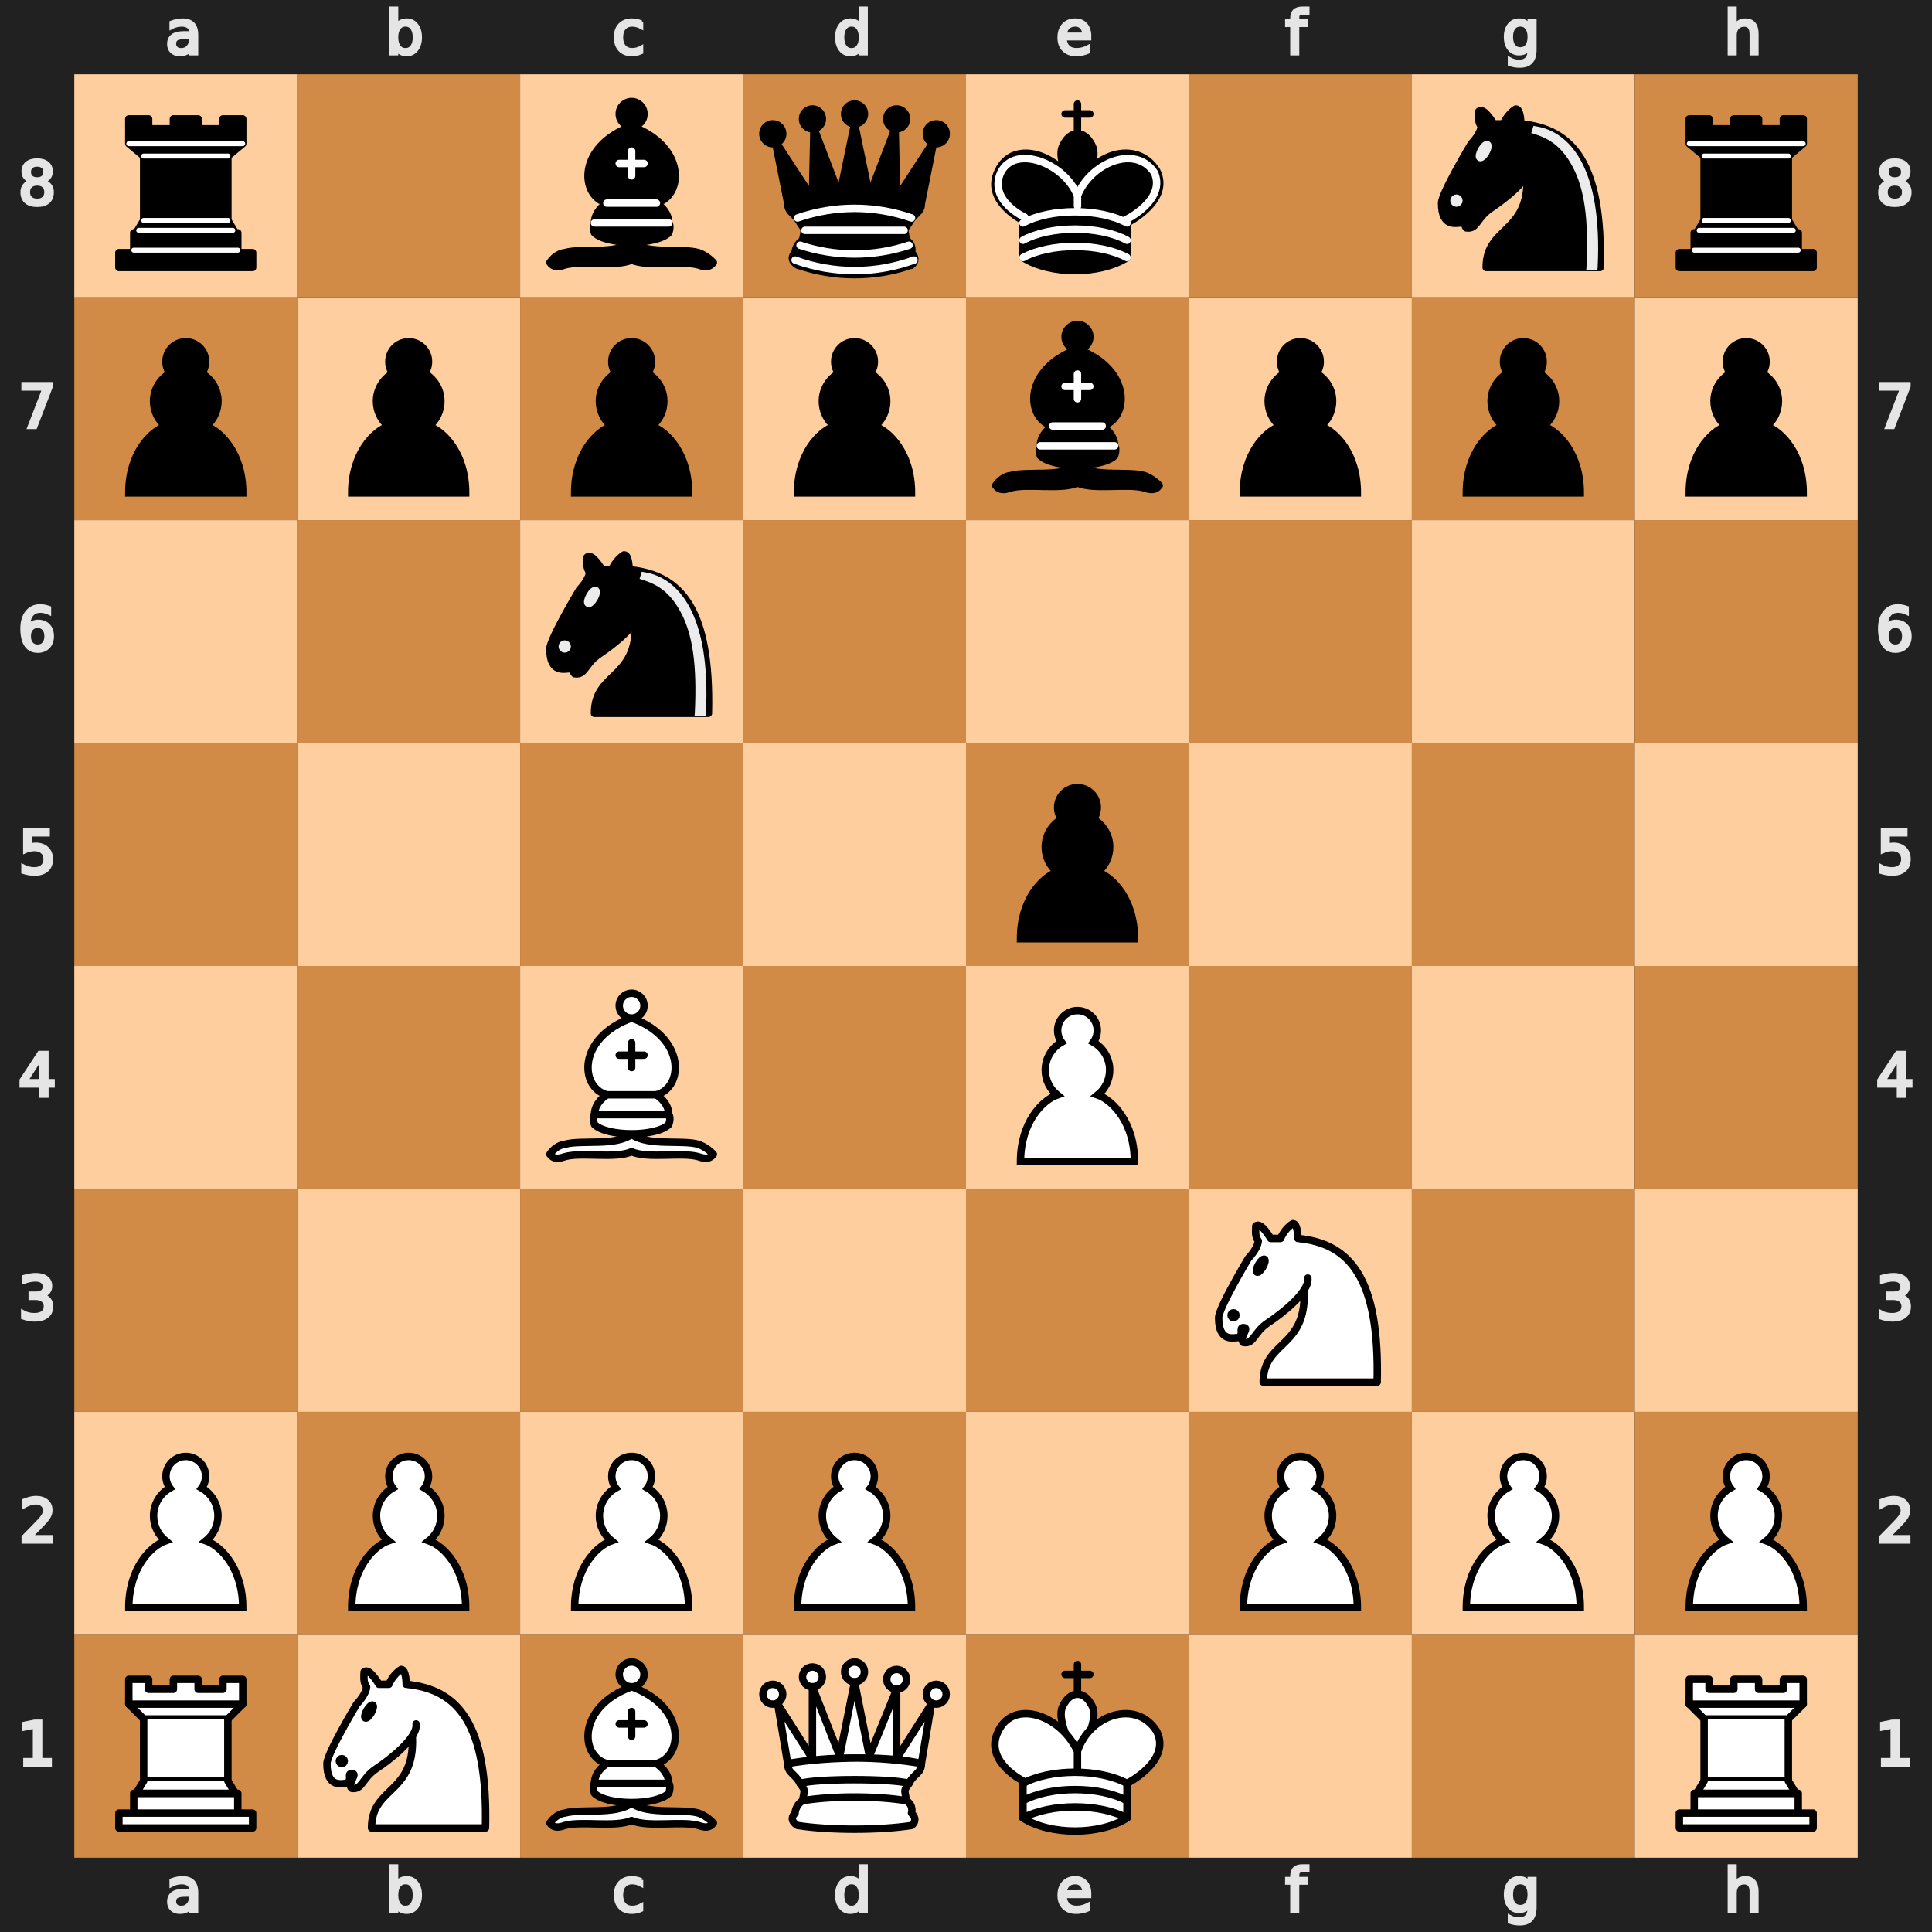
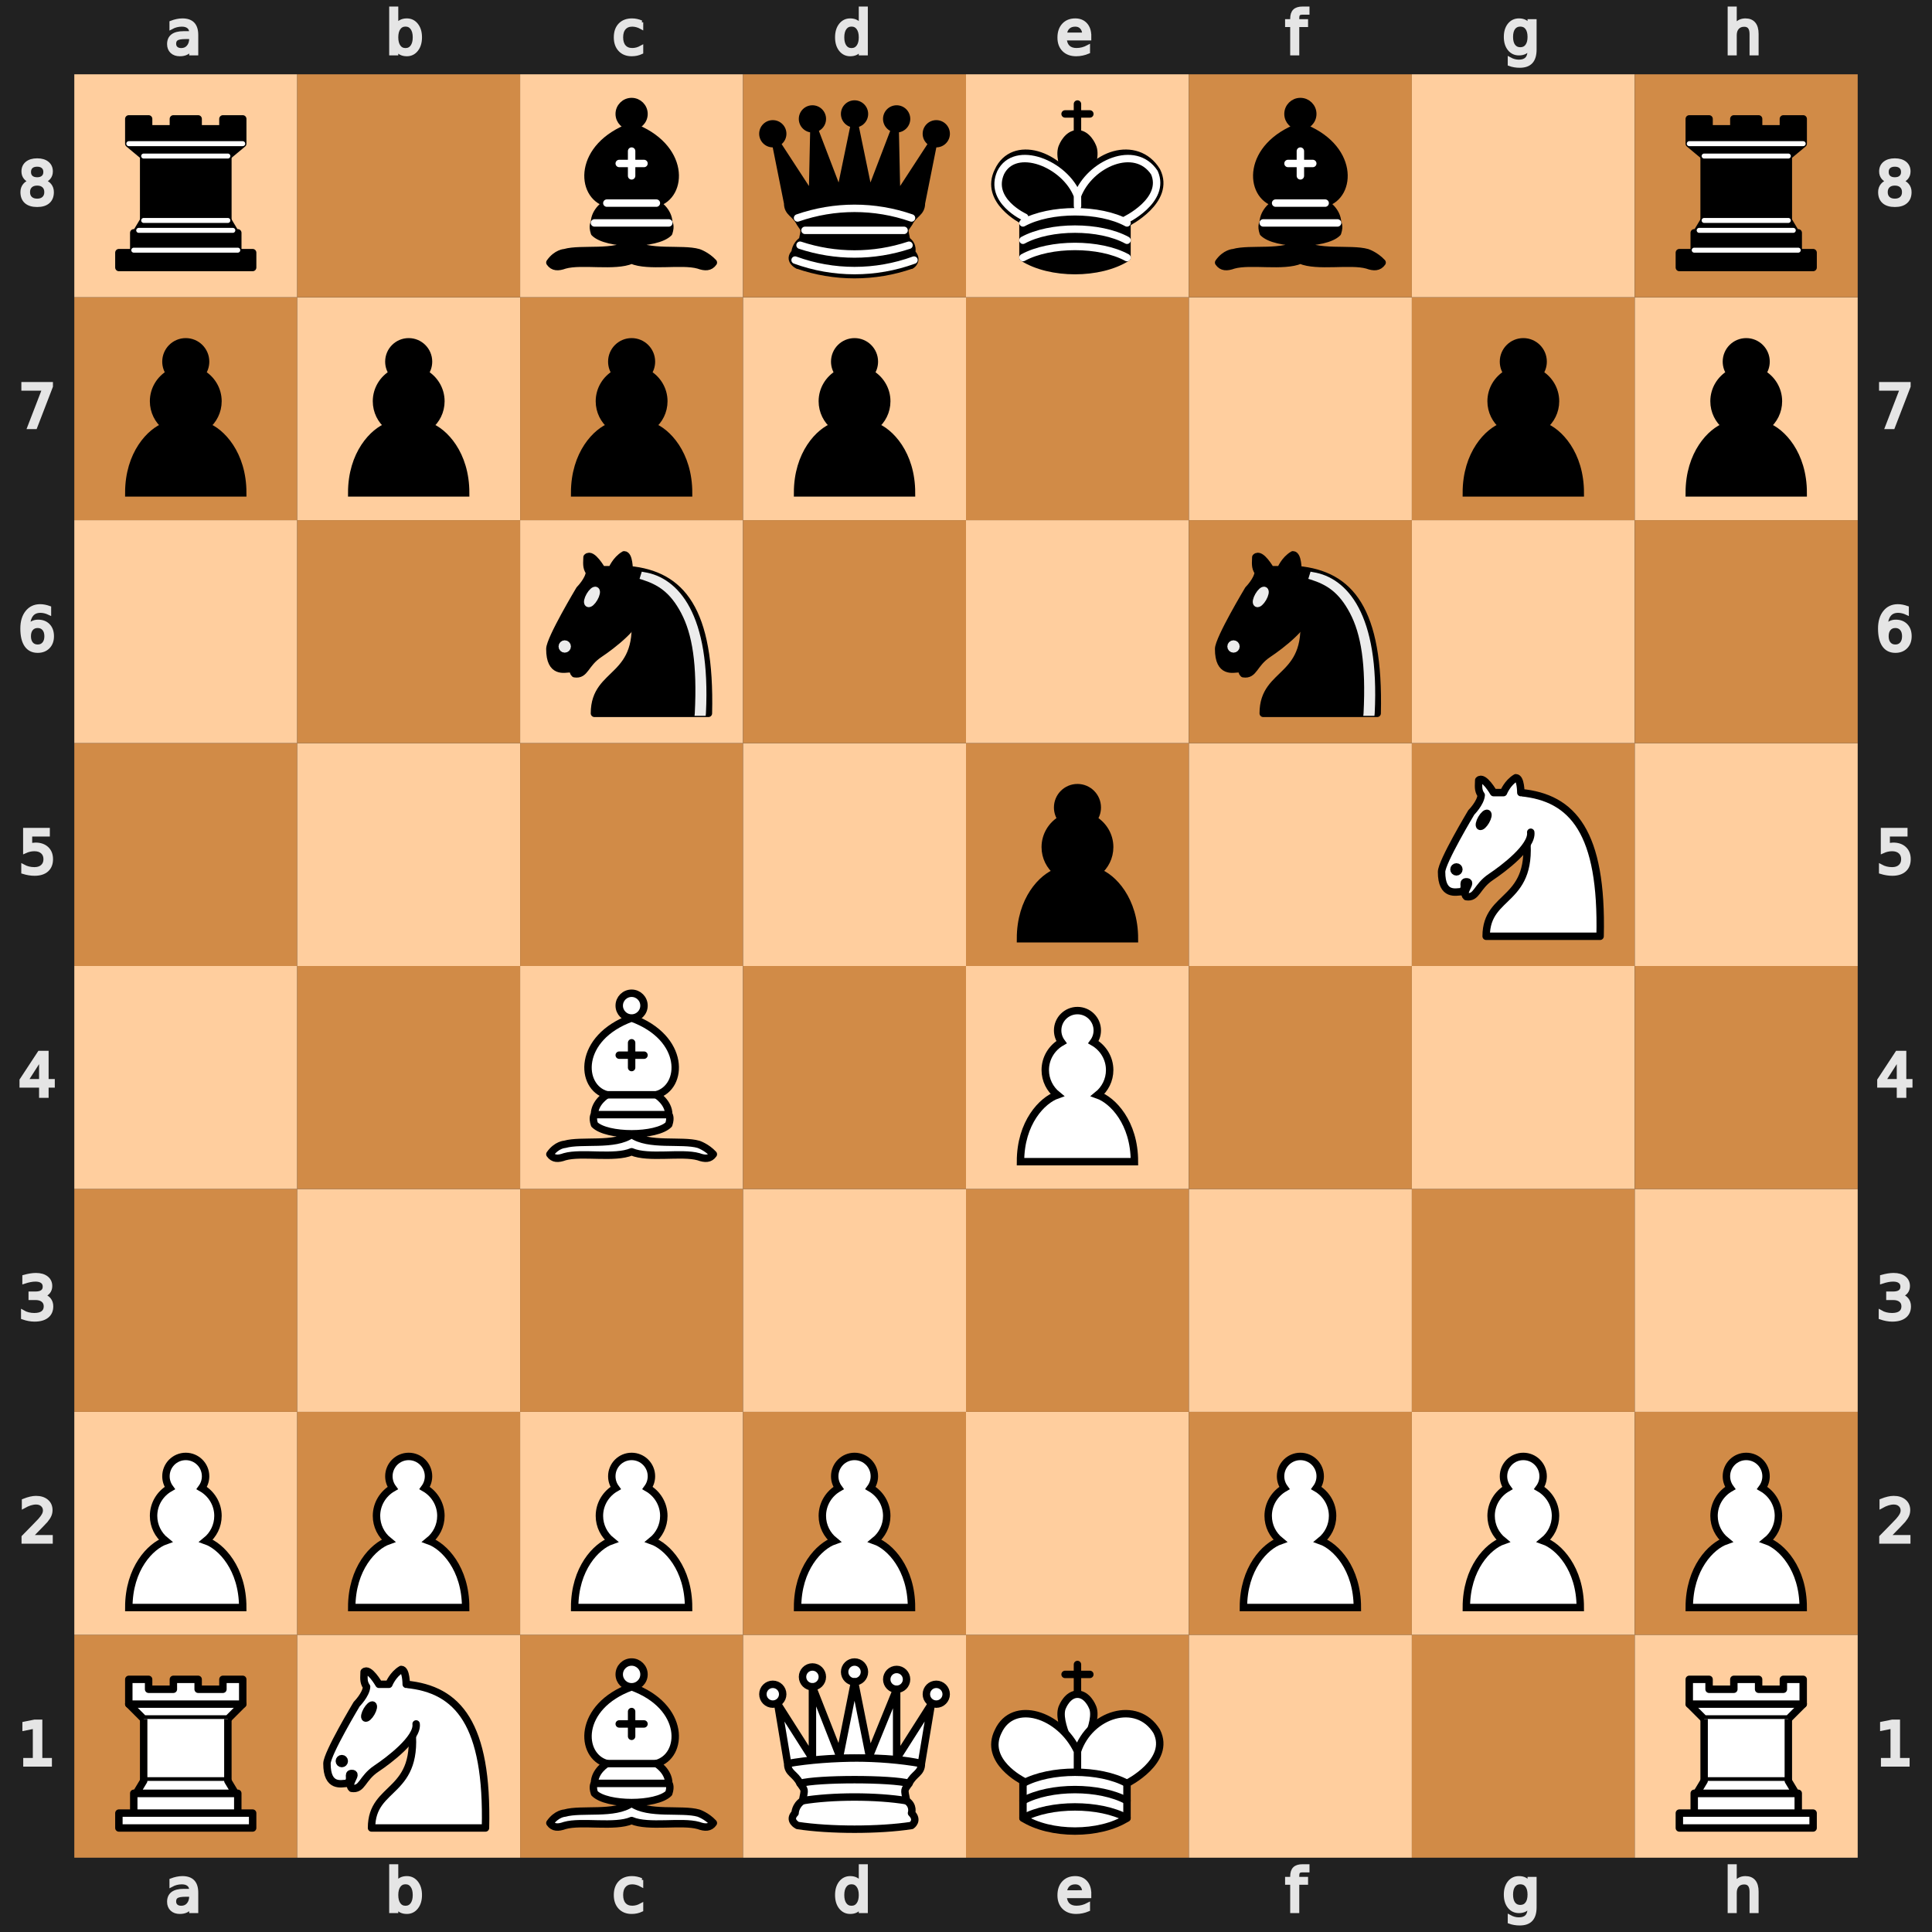
<svg xmlns="http://www.w3.org/2000/svg" xmlns:xlink="http://www.w3.org/1999/xlink" version="1.2" baseProfile="tiny" viewBox="0 0 390 390">
  <defs>
    <g id="white-pawn" class="white pawn">
      <path d="M22.5 9c-2.21 0-4 1.79-4 4 0 .89.29 1.71.78 2.38C17.33 16.5 16 18.59 16 21c0 2.03.94 3.84 2.41 5.03-3 1.06-7.41 5.55-7.41 13.47h23c0-7.92-4.41-12.41-7.41-13.47 1.47-1.19 2.41-3 2.41-5.03 0-2.41-1.33-4.5-3.28-5.62.49-.67.78-1.49.78-2.38 0-2.21-1.79-4-4-4z" fill="#fff" stroke="#000" stroke-width="1.5" stroke-linecap="round" />
    </g>
    <g id="white-knight" class="white knight" fill="none" fill-rule="evenodd" stroke="#000" stroke-width="1.5" stroke-linecap="round" stroke-linejoin="round">
      <path d="M 22,10 C 32.5,11 38.5,18 38,39 L 15,39 C 15,30 25,32.5 23,18" style="fill:#ffffff; stroke:#000000;" />
      <path d="M 24,18 C 24.38,20.91 18.45,25.37 16,27 C 13,29 13.18,31.34 11,31 C 9.958,30.06 12.41,27.96 11,28 C 10,28 11.19,29.23 10,30 C 9,30 5.997,31 6,26 C 6,24 12,14 12,14 C 12,14 13.89,12.1 14,10.5 C 13.27,9.506 13.5,8.5 13.5,7.5 C 14.5,6.5 16.5,10 16.5,10 L 18.5,10 C 18.5,10 19.28,8.008 21,7 C 22,7 22,10 22,10" style="fill:#ffffff; stroke:#000000;" />
      <path d="M 9.5 25.5 A 0.5 0.5 0 1 1 8.5,25.5 A 0.5 0.5 0 1 1 9.5 25.5 z" style="fill:#000000; stroke:#000000;" />
      <path d="M 15 15.5 A 0.5 1.5 0 1 1 14,15.5 A 0.5 1.5 0 1 1 15 15.5 z" transform="matrix(0.866,0.5,-0.5,0.866,9.693,-5.173)" style="fill:#000000; stroke:#000000;" />
    </g>
    <g id="white-bishop" class="white bishop" fill="none" fill-rule="evenodd" stroke="#000" stroke-width="1.5" stroke-linecap="round" stroke-linejoin="round">
      <g fill="#fff" stroke-linecap="butt">
        <path d="M9 36c3.39-.97 10.11.43 13.5-2 3.39 2.43 10.11 1.03 13.5 2 0 0 1.65.54 3 2-.68.97-1.65.99-3 .5-3.39-.97-10.11.46-13.5-1-3.39 1.46-10.11.03-13.5 1-1.354.49-2.323.47-3-.5 1.354-1.94 3-2 3-2zM15 32c2.5 2.5 12.5 2.5 15 0 .5-1.5 0-2 0-2 0-2.5-2.5-4-2.5-4 5.5-1.5 6-11.5-5-15.5-11 4-10.5 14-5 15.5 0 0-2.5 1.5-2.5 4 0 0-.5.5 0 2zM25 8a2.5 2.5 0 1 1-5 0 2.5 2.5 0 1 1 5 0z" />
      </g>
      <path d="M17.5 26h10M15 30h15m-7.5-14.5v5M20 18h5" stroke-linejoin="miter" />
    </g>
    <g id="white-rook" class="white rook" fill="#fff" fill-rule="evenodd" stroke="#000" stroke-width="1.5" stroke-linecap="round" stroke-linejoin="round">
      <path d="M9 39h27v-3H9v3zM12 36v-4h21v4H12zM11 14V9h4v2h5V9h5v2h5V9h4v5" stroke-linecap="butt" />
      <path d="M34 14l-3 3H14l-3-3" />
      <path d="M31 17v12.5H14V17" stroke-linecap="butt" stroke-linejoin="miter" />
      <path d="M31 29.5l1.5 2.5h-20l1.5-2.5" />
      <path d="M11 14h23" fill="none" stroke-linejoin="miter" />
    </g>
    <g id="white-queen" class="white queen" fill="#fff" fill-rule="evenodd" stroke="#000" stroke-width="1.5" stroke-linecap="round" stroke-linejoin="round">
      <path d="M8 12a2 2 0 1 1-4 0 2 2 0 1 1 4 0zM24.5 7.5a2 2 0 1 1-4 0 2 2 0 1 1 4 0zM41 12a2 2 0 1 1-4 0 2 2 0 1 1 4 0zM16 8.5a2 2 0 1 1-4 0 2 2 0 1 1 4 0zM33 9a2 2 0 1 1-4 0 2 2 0 1 1 4 0z" />
      <path d="M9 26c8.5-1.5 21-1.5 27 0l2-12-7 11V11l-5.5 13.5-3-15-3 15-5.5-14V25L7 14l2 12zM9 26c0 2 1.5 2 2.5 4 1 1.5 1 1 .5 3.5-1.5 1-1.5 2.5-1.5 2.5-1.5 1.5.5 2.5.5 2.5 6.5 1 16.5 1 23 0 0 0 1.5-1 0-2.5 0 0 .5-1.5-1-2.5-.5-2.5-.5-2 .5-3.5 1-2 2.5-2 2.5-4-8.5-1.5-18.5-1.5-27 0z" stroke-linecap="butt" />
      <path d="M11.5 30c3.5-1 18.5-1 22 0M12 33.5c6-1 15-1 21 0" fill="none" />
    </g>
    <g id="white-king" class="white king" fill="none" fill-rule="evenodd" stroke="#000" stroke-width="1.5" stroke-linecap="round" stroke-linejoin="round">
      <path d="M22.5 11.63V6M20 8h5" stroke-linejoin="miter" />
      <path d="M22.5 25s4.5-7.5 3-10.5c0 0-1-2.5-3-2.5s-3 2.5-3 2.5c-1.5 3 3 10.5 3 10.5" fill="#fff" stroke-linecap="butt" stroke-linejoin="miter" />
      <path d="M11.5 37c5.5 3.5 15.5 3.5 21 0v-7s9-4.5 6-10.5c-4-6.5-13.5-3.5-16 4V27v-3.5c-3.5-7.5-13-10.5-16-4-3 6 5 10 5 10V37z" fill="#fff" />
      <path d="M11.5 30c5.5-3 15.5-3 21 0m-21 3.5c5.5-3 15.5-3 21 0m-21 3.5c5.5-3 15.5-3 21 0" />
    </g>
    <g id="black-pawn" class="black pawn">
      <path d="M22.5 9c-2.21 0-4 1.79-4 4 0 .89.29 1.71.78 2.38C17.33 16.5 16 18.59 16 21c0 2.03.94 3.84 2.41 5.03-3 1.06-7.41 5.55-7.41 13.47h23c0-7.92-4.41-12.41-7.41-13.47 1.47-1.19 2.41-3 2.41-5.03 0-2.41-1.33-4.5-3.28-5.62.49-.67.78-1.49.78-2.38 0-2.21-1.79-4-4-4z" stroke="#000" stroke-width="1.5" stroke-linecap="round" />
    </g>
    <g id="black-knight" class="black knight" fill="none" fill-rule="evenodd" stroke="#000" stroke-width="1.5" stroke-linecap="round" stroke-linejoin="round">
      <path d="M 22,10 C 32.5,11 38.5,18 38,39 L 15,39 C 15,30 25,32.5 23,18" style="fill:#000000; stroke:#000000;" />
      <path d="M 24,18 C 24.38,20.91 18.45,25.37 16,27 C 13,29 13.18,31.34 11,31 C 9.958,30.06 12.41,27.96 11,28 C 10,28 11.19,29.23 10,30 C 9,30 5.997,31 6,26 C 6,24 12,14 12,14 C 12,14 13.89,12.1 14,10.5 C 13.27,9.506 13.5,8.5 13.5,7.5 C 14.5,6.5 16.5,10 16.5,10 L 18.5,10 C 18.5,10 19.28,8.008 21,7 C 22,7 22,10 22,10" style="fill:#000000; stroke:#000000;" />
      <path d="M 9.5 25.5 A 0.5 0.5 0 1 1 8.5,25.5 A 0.5 0.5 0 1 1 9.5 25.5 z" style="fill:#ececec; stroke:#ececec;" />
      <path d="M 15 15.5 A 0.5 1.5 0 1 1 14,15.5 A 0.5 1.5 0 1 1 15 15.5 z" transform="matrix(0.866,0.5,-0.5,0.866,9.693,-5.173)" style="fill:#ececec; stroke:#ececec;" />
      <path d="M 24.55,10.4 L 24.1,11.85 L 24.6,12 C 27.75,13 30.25,14.49 32.5,18.75 C 34.75,23.01 35.75,29.06 35.25,39 L 35.2,39.5 L 37.45,39.5 L 37.5,39 C 38,28.94 36.62,22.15 34.25,17.66 C 31.88,13.17 28.46,11.02 25.06,10.5 L 24.55,10.4 z " style="fill:#ececec; stroke:none;" />
    </g>
    <g id="black-bishop" class="black bishop" fill="none" fill-rule="evenodd" stroke="#000" stroke-width="1.5" stroke-linecap="round" stroke-linejoin="round">
      <path d="M9 36c3.39-.97 10.11.43 13.5-2 3.39 2.43 10.11 1.03 13.5 2 0 0 1.65.54 3 2-.68.97-1.65.99-3 .5-3.39-.97-10.11.46-13.5-1-3.39 1.46-10.11.03-13.5 1-1.354.49-2.323.47-3-.5 1.354-1.94 3-2 3-2zm6-4c2.5 2.5 12.5 2.5 15 0 .5-1.5 0-2 0-2 0-2.5-2.5-4-2.5-4 5.5-1.5 6-11.5-5-15.5-11 4-10.5 14-5 15.5 0 0-2.5 1.5-2.5 4 0 0-.5.5 0 2zM25 8a2.5 2.5 0 1 1-5 0 2.5 2.5 0 1 1 5 0z" fill="#000" stroke-linecap="butt" />
      <path d="M17.5 26h10M15 30h15m-7.5-14.5v5M20 18h5" stroke="#fff" stroke-linejoin="miter" />
    </g>
    <g id="black-rook" class="black rook" fill="#000" fill-rule="evenodd" stroke="#000" stroke-width="1.5" stroke-linecap="round" stroke-linejoin="round">
      <path d="M9 39h27v-3H9v3zM12.5 32l1.5-2.5h17l1.5 2.5h-20zM12 36v-4h21v4H12z" stroke-linecap="butt" />
      <path d="M14 29.5v-13h17v13H14z" stroke-linecap="butt" stroke-linejoin="miter" />
      <path d="M14 16.5L11 14h23l-3 2.5H14zM11 14V9h4v2h5V9h5v2h5V9h4v5H11z" stroke-linecap="butt" />
      <path d="M12 35.5h21M13 31.5h19M14 29.5h17M14 16.5h17M11 14h23" fill="none" stroke="#fff" stroke-width="1" stroke-linejoin="miter" />
    </g>
    <g id="black-queen" class="black queen" fill="#000" fill-rule="evenodd" stroke="#000" stroke-width="1.5" stroke-linecap="round" stroke-linejoin="round">
      <g fill="#000" stroke="none">
        <circle cx="6" cy="12" r="2.75" />
        <circle cx="14" cy="9" r="2.75" />
        <circle cx="22.5" cy="8" r="2.75" />
        <circle cx="31" cy="9" r="2.75" />
        <circle cx="39" cy="12" r="2.75" />
      </g>
      <path d="M9 26c8.5-1.5 21-1.5 27 0l2.5-12.5L31 25l-.3-14.1-5.2 13.6-3-14.5-3 14.5-5.2-13.6L14 25 6.5 13.5 9 26zM9 26c0 2 1.5 2 2.5 4 1 1.5 1 1 .5 3.5-1.5 1-1.5 2.5-1.5 2.5-1.5 1.5.5 2.5.5 2.5 6.5 1 16.5 1 23 0 0 0 1.5-1 0-2.5 0 0 .5-1.5-1-2.5-.5-2.5-.5-2 .5-3.5 1-2 2.5-2 2.5-4-8.5-1.5-18.5-1.5-27 0z" stroke-linecap="butt" />
      <path d="M11 38.5a35 35 1 0 0 23 0" fill="none" stroke-linecap="butt" />
      <path d="M11 29a35 35 1 0 1 23 0M12.5 31.5h20M11.5 34.5a35 35 1 0 0 22 0M10.5 37.5a35 35 1 0 0 24 0" fill="none" stroke="#fff" />
    </g>
    <g id="black-king" class="black king" fill="none" fill-rule="evenodd" stroke="#000" stroke-width="1.5" stroke-linecap="round" stroke-linejoin="round">
      <path d="M22.5 11.63V6" stroke-linejoin="miter" />
      <path d="M22.5 25s4.5-7.5 3-10.5c0 0-1-2.5-3-2.5s-3 2.5-3 2.5c-1.5 3 3 10.5 3 10.5" fill="#000" stroke-linecap="butt" stroke-linejoin="miter" />
      <path d="M11.5 37c5.5 3.5 15.5 3.5 21 0v-7s9-4.5 6-10.5c-4-6.5-13.5-3.5-16 4V27v-3.5c-3.5-7.5-13-10.5-16-4-3 6 5 10 5 10V37z" fill="#000" />
      <path d="M20 8h5" stroke-linejoin="miter" />
      <path d="M32 29.5s8.5-4 6.03-9.65C34.15 14 25 18 22.5 24.5l.01 2.1-.01-2.1C20 18 9.906 14 6.997 19.85c-2.497 5.65 4.853 9 4.853 9M11.5 30c5.5-3 15.5-3 21 0m-21 3.5c5.5-3 15.5-3 21 0m-21 3.5c5.5-3 15.5-3 21 0" stroke="#fff" />
    </g>
  </defs>
  <rect x="0" y="0" width="390" height="390" fill="#212121" />
  <g transform="translate(20, 0) scale(0.75, 0.75)" fill="#e5e5e5" stroke="#e5e5e5">
    <path d="M23.328 10.016q-1.742 0-2.414.398-.672.398-.672 1.36 0 .765.5 1.218.508.445 1.375.445 1.196 0 1.914-.843.727-.852.727-2.258v-.32zm2.867-.594v4.992h-1.437v-1.328q-.492.797-1.227 1.18-.734.375-1.797.375-1.343 0-2.14-.75-.79-.758-.79-2.024 0-1.476.985-2.226.992-.75 2.953-.75h2.016V8.75q0-.992-.656-1.531-.649-.547-1.829-.547-.75 0-1.46.18-.711.18-1.368.539V6.062q.79-.304 1.532-.453.742-.156 1.445-.156 1.898 0 2.836.984.937.985.937 2.985z" />
  </g>
  <g transform="translate(20, 375) scale(0.75, 0.75)" fill="#e5e5e5" stroke="#e5e5e5">
    <path d="M23.328 10.016q-1.742 0-2.414.398-.672.398-.672 1.36 0 .765.5 1.218.508.445 1.375.445 1.196 0 1.914-.843.727-.852.727-2.258v-.32zm2.867-.594v4.992h-1.437v-1.328q-.492.797-1.227 1.18-.734.375-1.797.375-1.343 0-2.14-.75-.79-.758-.79-2.024 0-1.476.985-2.226.992-.75 2.953-.75h2.016V8.75q0-.992-.656-1.531-.649-.547-1.829-.547-.75 0-1.46.18-.711.18-1.368.539V6.062q.79-.304 1.532-.453.742-.156 1.445-.156 1.898 0 2.836.984.937.985.937 2.985z" />
  </g>
  <g transform="translate(65, 0) scale(0.75, 0.75)" fill="#e5e5e5" stroke="#e5e5e5">
    <path d="M24.922 10.047q0-1.586-.656-2.485-.649-.906-1.79-.906-1.14 0-1.796.906-.649.899-.649 2.485 0 1.586.649 2.492.656.898 1.797.898 1.14 0 1.789-.898.656-.906.656-2.492zm-4.89-3.055q.452-.781 1.14-1.156.695-.383 1.656-.383 1.594 0 2.586 1.266 1 1.265 1 3.328 0 2.062-1 3.328-.992 1.266-2.586 1.266-.96 0-1.656-.375-.688-.383-1.14-1.164v1.312h-1.446V2.258h1.445z" />
  </g>
  <g transform="translate(65, 375) scale(0.75, 0.75)" fill="#e5e5e5" stroke="#e5e5e5">
    <path d="M24.922 10.047q0-1.586-.656-2.485-.649-.906-1.79-.906-1.14 0-1.796.906-.649.899-.649 2.485 0 1.586.649 2.492.656.898 1.797.898 1.14 0 1.789-.898.656-.906.656-2.492zm-4.89-3.055q.452-.781 1.14-1.156.695-.383 1.656-.383 1.594 0 2.586 1.266 1 1.265 1 3.328 0 2.062-1 3.328-.992 1.266-2.586 1.266-.96 0-1.656-.375-.688-.383-1.14-1.164v1.312h-1.446V2.258h1.445z" />
  </g>
  <g transform="translate(110, 0) scale(0.75, 0.75)" fill="#e5e5e5" stroke="#e5e5e5">
    <path d="M25.96 6v1.344q-.608-.336-1.226-.5-.609-.172-1.234-.172-1.398 0-2.172.89-.773.883-.773 2.485 0 1.601.773 2.492.774.883 2.172.883.625 0 1.234-.164.618-.172 1.227-.508v1.328q-.602.281-1.25.422-.64.14-1.367.14-1.977 0-3.14-1.242-1.165-1.242-1.165-3.351 0-2.14 1.172-3.367 1.18-1.227 3.227-1.227.664 0 1.296.14.633.134 1.227.407z" />
  </g>
  <g transform="translate(110, 375) scale(0.75, 0.75)" fill="#e5e5e5" stroke="#e5e5e5">
    <path d="M25.96 6v1.344q-.608-.336-1.226-.5-.609-.172-1.234-.172-1.398 0-2.172.89-.773.883-.773 2.485 0 1.601.773 2.492.774.883 2.172.883.625 0 1.234-.164.618-.172 1.227-.508v1.328q-.602.281-1.25.422-.64.14-1.367.14-1.977 0-3.14-1.242-1.165-1.242-1.165-3.351 0-2.14 1.172-3.367 1.18-1.227 3.227-1.227.664 0 1.296.14.633.134 1.227.407z" />
  </g>
  <g transform="translate(155, 0) scale(0.75, 0.75)" fill="#e5e5e5" stroke="#e5e5e5">
    <path d="M24.973 6.992V2.258h1.437v12.156h-1.437v-1.312q-.453.78-1.149 1.164-.687.375-1.656.375-1.586 0-2.586-1.266-.992-1.266-.992-3.328 0-2.063.992-3.328 1-1.266 2.586-1.266.969 0 1.656.383.696.375 1.149 1.156zm-4.899 3.055q0 1.586.649 2.492.656.898 1.797.898 1.14 0 1.796-.898.657-.906.657-2.492 0-1.586-.657-2.485-.656-.906-1.796-.906-1.141 0-1.797.906-.649.899-.649 2.485z" />
  </g>
  <g transform="translate(155, 375) scale(0.75, 0.75)" fill="#e5e5e5" stroke="#e5e5e5">
    <path d="M24.973 6.992V2.258h1.437v12.156h-1.437v-1.312q-.453.78-1.149 1.164-.687.375-1.656.375-1.586 0-2.586-1.266-.992-1.266-.992-3.328 0-2.063.992-3.328 1-1.266 2.586-1.266.969 0 1.656.383.696.375 1.149 1.156zm-4.899 3.055q0 1.586.649 2.492.656.898 1.797.898 1.14 0 1.796-.898.657-.906.657-2.492 0-1.586-.657-2.485-.656-.906-1.796-.906-1.141 0-1.797.906-.649.899-.649 2.485z" />
  </g>
  <g transform="translate(200, 0) scale(0.75, 0.75)" fill="#e5e5e5" stroke="#e5e5e5">
    <path d="M26.555 9.68v.703h-6.61q.094 1.484.89 2.265.806.774 2.235.774.828 0 1.602-.203.781-.203 1.547-.61v1.36q-.774.328-1.586.5-.813.172-1.649.172-2.093 0-3.32-1.22-1.219-1.218-1.219-3.296 0-2.148 1.157-3.406 1.164-1.266 3.132-1.266 1.766 0 2.79 1.14 1.03 1.134 1.03 3.087zm-1.438-.422q-.015-1.18-.664-1.883-.64-.703-1.703-.703-1.203 0-1.93.68-.718.68-.828 1.914z" />
  </g>
  <g transform="translate(200, 375) scale(0.75, 0.75)" fill="#e5e5e5" stroke="#e5e5e5">
    <path d="M26.555 9.68v.703h-6.61q.094 1.484.89 2.265.806.774 2.235.774.828 0 1.602-.203.781-.203 1.547-.61v1.36q-.774.328-1.586.5-.813.172-1.649.172-2.093 0-3.32-1.22-1.219-1.218-1.219-3.296 0-2.148 1.157-3.406 1.164-1.266 3.132-1.266 1.766 0 2.79 1.14 1.03 1.134 1.03 3.087zm-1.438-.422q-.015-1.18-.664-1.883-.64-.703-1.703-.703-1.203 0-1.93.68-.718.68-.828 1.914z" />
  </g>
  <g transform="translate(245, 0) scale(0.75, 0.75)" fill="#e5e5e5" stroke="#e5e5e5">
    <path d="M25.285 2.258v1.195H23.91q-.773 0-1.078.313-.297.312-.297 1.125v.773h2.367v1.117h-2.367v7.633H21.09V6.781h-1.375V5.664h1.375v-.61q0-1.46.68-2.124.68-.672 2.156-.672z" />
  </g>
  <g transform="translate(245, 375) scale(0.75, 0.75)" fill="#e5e5e5" stroke="#e5e5e5">
    <path d="M25.285 2.258v1.195H23.91q-.773 0-1.078.313-.297.312-.297 1.125v.773h2.367v1.117h-2.367v7.633H21.09V6.781h-1.375V5.664h1.375v-.61q0-1.46.68-2.124.68-.672 2.156-.672z" />
  </g>
  <g transform="translate(290, 0) scale(0.75, 0.75)" fill="#e5e5e5" stroke="#e5e5e5">
    <path d="M24.973 9.937q0-1.562-.649-2.421-.64-.86-1.804-.86-1.157 0-1.805.86-.64.859-.64 2.421 0 1.555.64 2.415.648.859 1.805.859 1.164 0 1.804-.86.649-.859.649-2.414zm1.437 3.391q0 2.234-.992 3.32-.992 1.094-3.04 1.094-.757 0-1.429-.117-.672-.11-1.304-.344v-1.398q.632.344 1.25.508.617.164 1.257.164 1.414 0 2.118-.743.703-.734.703-2.226v-.711q-.446.773-1.141 1.156-.695.383-1.664.383-1.61 0-2.594-1.227-.984-1.226-.984-3.25 0-2.03.984-3.257.985-1.227 2.594-1.227.969 0 1.664.383t1.14 1.156V5.664h1.438z" />
  </g>
  <g transform="translate(290, 375) scale(0.75, 0.75)" fill="#e5e5e5" stroke="#e5e5e5">
    <path d="M24.973 9.937q0-1.562-.649-2.421-.64-.86-1.804-.86-1.157 0-1.805.86-.64.859-.64 2.421 0 1.555.64 2.415.648.859 1.805.859 1.164 0 1.804-.86.649-.859.649-2.414zm1.437 3.391q0 2.234-.992 3.32-.992 1.094-3.04 1.094-.757 0-1.429-.117-.672-.11-1.304-.344v-1.398q.632.344 1.25.508.617.164 1.257.164 1.414 0 2.118-.743.703-.734.703-2.226v-.711q-.446.773-1.141 1.156-.695.383-1.664.383-1.61 0-2.594-1.227-.984-1.226-.984-3.25 0-2.03.984-3.257.985-1.227 2.594-1.227.969 0 1.664.383t1.14 1.156V5.664h1.438z" />
  </g>
  <g transform="translate(335, 0) scale(0.75, 0.75)" fill="#e5e5e5" stroke="#e5e5e5">
    <path d="M26.164 9.133v5.281h-1.437V9.18q0-1.243-.485-1.86-.484-.617-1.453-.617-1.164 0-1.836.742-.672.742-.672 2.024v4.945h-1.445V2.258h1.445v4.765q.516-.789 1.211-1.18.703-.39 1.617-.39 1.508 0 2.282.938.773.93.773 2.742z" />
  </g>
  <g transform="translate(335, 375) scale(0.75, 0.75)" fill="#e5e5e5" stroke="#e5e5e5">
    <path d="M26.164 9.133v5.281h-1.437V9.18q0-1.243-.485-1.86-.484-.617-1.453-.617-1.164 0-1.836.742-.672.742-.672 2.024v4.945h-1.445V2.258h1.445v4.765q.516-.789 1.211-1.18.703-.39 1.617-.39 1.508 0 2.282.938.773.93.773 2.742z" />
  </g>
  <g transform="translate(0, 335) scale(0.75, 0.75)" fill="#e5e5e5" stroke="#e5e5e5">
    <path d="M6.754 26.996h2.578v-8.898l-2.805.562v-1.437l2.79-.563h1.578v10.336h2.578v1.328h-6.72z" />
  </g>
  <g transform="translate(375, 335) scale(0.75, 0.75)" fill="#e5e5e5" stroke="#e5e5e5">
    <path d="M6.754 26.996h2.578v-8.898l-2.805.562v-1.437l2.79-.563h1.578v10.336h2.578v1.328h-6.72z" />
  </g>
  <g transform="translate(0, 290) scale(0.75, 0.75)" fill="#e5e5e5" stroke="#e5e5e5">
    <path d="M8.195 26.996h5.508v1.328H6.297v-1.328q.898-.93 2.445-2.492 1.555-1.57 1.953-2.024.758-.851 1.055-1.437.305-.594.305-1.164 0-.93-.657-1.516-.648-.586-1.695-.586-.742 0-1.57.258-.82.258-1.758.781v-1.593q.953-.383 1.781-.578.828-.196 1.516-.196 1.812 0 2.89.906 1.079.907 1.079 2.422 0 .72-.274 1.368-.265.64-.976 1.515-.196.227-1.243 1.313-1.046 1.078-2.953 3.023z" />
  </g>
  <g transform="translate(375, 290) scale(0.75, 0.75)" fill="#e5e5e5" stroke="#e5e5e5">
    <path d="M8.195 26.996h5.508v1.328H6.297v-1.328q.898-.93 2.445-2.492 1.555-1.57 1.953-2.024.758-.851 1.055-1.437.305-.594.305-1.164 0-.93-.657-1.516-.648-.586-1.695-.586-.742 0-1.57.258-.82.258-1.758.781v-1.593q.953-.383 1.781-.578.828-.196 1.516-.196 1.812 0 2.89.906 1.079.907 1.079 2.422 0 .72-.274 1.368-.265.64-.976 1.515-.196.227-1.243 1.313-1.046 1.078-2.953 3.023z" />
  </g>
  <g transform="translate(0, 245) scale(0.75, 0.75)" fill="#e5e5e5" stroke="#e5e5e5">
    <path d="M11.434 22.035q1.132.242 1.765 1.008.64.766.64 1.89 0 1.727-1.187 2.672-1.187.946-3.375.946-.734 0-1.515-.149-.774-.14-1.602-.43V26.45q.656.383 1.438.578.78.196 1.632.196 1.485 0 2.258-.586.782-.586.782-1.703 0-1.032-.727-1.61-.719-.586-2.008-.586h-1.36v-1.297h1.423q1.164 0 1.78-.46.618-.47.618-1.344 0-.899-.64-1.375-.633-.485-1.82-.485-.65 0-1.391.141-.743.14-1.633.437V16.95q.898-.25 1.68-.375.788-.125 1.484-.125 1.797 0 2.844.82 1.046.813 1.046 2.204 0 .968-.554 1.64-.555.664-1.578.922z" />
  </g>
  <g transform="translate(375, 245) scale(0.75, 0.75)" fill="#e5e5e5" stroke="#e5e5e5">
    <path d="M11.434 22.035q1.132.242 1.765 1.008.64.766.64 1.89 0 1.727-1.187 2.672-1.187.946-3.375.946-.734 0-1.515-.149-.774-.14-1.602-.43V26.45q.656.383 1.438.578.78.196 1.632.196 1.485 0 2.258-.586.782-.586.782-1.703 0-1.032-.727-1.61-.719-.586-2.008-.586h-1.36v-1.297h1.423q1.164 0 1.78-.46.618-.47.618-1.344 0-.899-.64-1.375-.633-.485-1.82-.485-.65 0-1.391.141-.743.14-1.633.437V16.95q.898-.25 1.68-.375.788-.125 1.484-.125 1.797 0 2.844.82 1.046.813 1.046 2.204 0 .968-.554 1.64-.555.664-1.578.922z" />
  </g>
  <g transform="translate(0, 200) scale(0.75, 0.75)" fill="#e5e5e5" stroke="#e5e5e5">
    <path d="M11.016 18.035L7.03 24.262h3.985zm-.414-1.375h1.984v7.602h1.664v1.312h-1.664v2.75h-1.57v-2.75H5.75v-1.523z" />
  </g>
  <g transform="translate(375, 200) scale(0.75, 0.75)" fill="#e5e5e5" stroke="#e5e5e5">
    <path d="M11.016 18.035L7.03 24.262h3.985zm-.414-1.375h1.984v7.602h1.664v1.312h-1.664v2.75h-1.57v-2.75H5.75v-1.523z" />
  </g>
  <g transform="translate(0, 155) scale(0.75, 0.75)" fill="#e5e5e5" stroke="#e5e5e5">
    <path d="M6.719 16.66h6.195v1.328h-4.75v2.86q.344-.118.688-.172.343-.063.687-.063 1.953 0 3.094 1.07 1.14 1.07 1.14 2.899 0 1.883-1.171 2.93-1.172 1.039-3.305 1.039-.735 0-1.5-.125-.758-.125-1.57-.375v-1.586q.703.383 1.453.57.75.188 1.586.188 1.351 0 2.14-.711.79-.711.79-1.93 0-1.219-.79-1.93-.789-.71-2.14-.71-.633 0-1.266.14-.625.14-1.281.438z" />
  </g>
  <g transform="translate(375, 155) scale(0.75, 0.75)" fill="#e5e5e5" stroke="#e5e5e5">
    <path d="M6.719 16.66h6.195v1.328h-4.75v2.86q.344-.118.688-.172.343-.063.687-.063 1.953 0 3.094 1.07 1.14 1.07 1.14 2.899 0 1.883-1.171 2.93-1.172 1.039-3.305 1.039-.735 0-1.5-.125-.758-.125-1.57-.375v-1.586q.703.383 1.453.57.75.188 1.586.188 1.351 0 2.14-.711.79-.711.79-1.93 0-1.219-.79-1.93-.789-.71-2.14-.71-.633 0-1.266.14-.625.14-1.281.438z" />
  </g>
  <g transform="translate(0, 110) scale(0.75, 0.75)" fill="#e5e5e5" stroke="#e5e5e5">
    <path d="M10.137 21.863q-1.063 0-1.688.727-.617.726-.617 1.992 0 1.258.617 1.992.625.727 1.688.727 1.062 0 1.68-.727.624-.734.624-1.992 0-1.266-.625-1.992-.617-.727-1.68-.727zm3.133-4.945v1.437q-.594-.28-1.204-.43-.601-.148-1.195-.148-1.562 0-2.39 1.055-.82 1.055-.938 3.188.46-.68 1.156-1.04.696-.367 1.531-.367 1.758 0 2.774 1.07 1.023 1.063 1.023 2.899 0 1.797-1.062 2.883-1.063 1.086-2.828 1.086-2.024 0-3.094-1.547-1.07-1.555-1.07-4.5 0-2.766 1.312-4.406 1.313-1.649 3.524-1.649.593 0 1.195.117.61.118 1.266.352z" />
  </g>
  <g transform="translate(375, 110) scale(0.75, 0.75)" fill="#e5e5e5" stroke="#e5e5e5">
    <path d="M10.137 21.863q-1.063 0-1.688.727-.617.726-.617 1.992 0 1.258.617 1.992.625.727 1.688.727 1.062 0 1.68-.727.624-.734.624-1.992 0-1.266-.625-1.992-.617-.727-1.68-.727zm3.133-4.945v1.437q-.594-.28-1.204-.43-.601-.148-1.195-.148-1.562 0-2.39 1.055-.82 1.055-.938 3.188.46-.68 1.156-1.04.696-.367 1.531-.367 1.758 0 2.774 1.07 1.023 1.063 1.023 2.899 0 1.797-1.062 2.883-1.063 1.086-2.828 1.086-2.024 0-3.094-1.547-1.07-1.555-1.07-4.5 0-2.766 1.312-4.406 1.313-1.649 3.524-1.649.593 0 1.195.117.61.118 1.266.352z" />
  </g>
  <g transform="translate(0, 65) scale(0.75, 0.75)" fill="#e5e5e5" stroke="#e5e5e5">
    <path d="M6.25 16.66h7.5v.672L9.516 28.324H7.867l3.985-10.336H6.25z" />
  </g>
  <g transform="translate(375, 65) scale(0.75, 0.75)" fill="#e5e5e5" stroke="#e5e5e5">
    <path d="M6.25 16.66h7.5v.672L9.516 28.324H7.867l3.985-10.336H6.25z" />
  </g>
  <g transform="translate(0, 20) scale(0.75, 0.75)" fill="#e5e5e5" stroke="#e5e5e5">
    <path d="M10 22.785q-1.125 0-1.773.602-.641.601-.641 1.656t.64 1.656q.649.602 1.774.602t1.773-.602q.649-.61.649-1.656 0-1.055-.649-1.656-.64-.602-1.773-.602zm-1.578-.672q-1.016-.25-1.586-.945-.563-.695-.563-1.695 0-1.399.993-2.211 1-.813 2.734-.813 1.742 0 2.734.813.993.812.993 2.21 0 1-.57 1.696-.563.695-1.571.945 1.14.266 1.773 1.04.641.773.641 1.89 0 1.695-1.04 2.602-1.03.906-2.96.906t-2.969-.906Q6 26.738 6 25.043q0-1.117.64-1.89.641-.774 1.782-1.04zm-.578-2.492q0 .906.562 1.414.57.508 1.594.508 1.016 0 1.586-.508.578-.508.578-1.414 0-.906-.578-1.414-.57-.508-1.586-.508-1.023 0-1.594.508-.562.508-.562 1.414z" />
  </g>
  <g transform="translate(375, 20) scale(0.75, 0.75)" fill="#e5e5e5" stroke="#e5e5e5">
    <path d="M10 22.785q-1.125 0-1.773.602-.641.601-.641 1.656t.64 1.656q.649.602 1.774.602t1.773-.602q.649-.61.649-1.656 0-1.055-.649-1.656-.64-.602-1.773-.602zm-1.578-.672q-1.016-.25-1.586-.945-.563-.695-.563-1.695 0-1.399.993-2.211 1-.813 2.734-.813 1.742 0 2.734.813.993.812.993 2.21 0 1-.57 1.696-.563.695-1.571.945 1.14.266 1.773 1.04.641.773.641 1.89 0 1.695-1.04 2.602-1.03.906-2.96.906t-2.969-.906Q6 26.738 6 25.043q0-1.117.64-1.89.641-.774 1.782-1.04zm-.578-2.492q0 .906.562 1.414.57.508 1.594.508 1.016 0 1.586-.508.578-.508.578-1.414 0-.906-.578-1.414-.57-.508-1.586-.508-1.023 0-1.594.508-.562.508-.562 1.414z" />
  </g>
  <rect x="15" y="330" width="45" height="45" class="square dark a1" stroke="none" fill="#d18b47" />
  <rect x="60" y="330" width="45" height="45" class="square light b1" stroke="none" fill="#ffce9e" />
  <rect x="105" y="330" width="45" height="45" class="square dark c1" stroke="none" fill="#d18b47" />
  <rect x="150" y="330" width="45" height="45" class="square light d1" stroke="none" fill="#ffce9e" />
  <rect x="195" y="330" width="45" height="45" class="square dark e1" stroke="none" fill="#d18b47" />
  <rect x="240" y="330" width="45" height="45" class="square light f1" stroke="none" fill="#ffce9e" />
  <rect x="285" y="330" width="45" height="45" class="square dark g1" stroke="none" fill="#d18b47" />
  <rect x="330" y="330" width="45" height="45" class="square light h1" stroke="none" fill="#ffce9e" />
  <rect x="15" y="285" width="45" height="45" class="square light a2" stroke="none" fill="#ffce9e" />
  <rect x="60" y="285" width="45" height="45" class="square dark b2" stroke="none" fill="#d18b47" />
  <rect x="105" y="285" width="45" height="45" class="square light c2" stroke="none" fill="#ffce9e" />
  <rect x="150" y="285" width="45" height="45" class="square dark d2" stroke="none" fill="#d18b47" />
  <rect x="195" y="285" width="45" height="45" class="square light e2" stroke="none" fill="#ffce9e" />
  <rect x="240" y="285" width="45" height="45" class="square dark f2" stroke="none" fill="#d18b47" />
  <rect x="285" y="285" width="45" height="45" class="square light g2" stroke="none" fill="#ffce9e" />
  <rect x="330" y="285" width="45" height="45" class="square dark h2" stroke="none" fill="#d18b47" />
  <rect x="15" y="240" width="45" height="45" class="square dark a3" stroke="none" fill="#d18b47" />
  <rect x="60" y="240" width="45" height="45" class="square light b3" stroke="none" fill="#ffce9e" />
  <rect x="105" y="240" width="45" height="45" class="square dark c3" stroke="none" fill="#d18b47" />
  <rect x="150" y="240" width="45" height="45" class="square light d3" stroke="none" fill="#ffce9e" />
  <rect x="195" y="240" width="45" height="45" class="square dark e3" stroke="none" fill="#d18b47" />
  <rect x="240" y="240" width="45" height="45" class="square light f3" stroke="none" fill="#ffce9e" />
  <rect x="285" y="240" width="45" height="45" class="square dark g3" stroke="none" fill="#d18b47" />
  <rect x="330" y="240" width="45" height="45" class="square light h3" stroke="none" fill="#ffce9e" />
  <rect x="15" y="195" width="45" height="45" class="square light a4" stroke="none" fill="#ffce9e" />
  <rect x="60" y="195" width="45" height="45" class="square dark b4" stroke="none" fill="#d18b47" />
  <rect x="105" y="195" width="45" height="45" class="square light c4" stroke="none" fill="#ffce9e" />
  <rect x="150" y="195" width="45" height="45" class="square dark d4" stroke="none" fill="#d18b47" />
  <rect x="195" y="195" width="45" height="45" class="square light e4" stroke="none" fill="#ffce9e" />
  <rect x="240" y="195" width="45" height="45" class="square dark f4" stroke="none" fill="#d18b47" />
  <rect x="285" y="195" width="45" height="45" class="square light g4" stroke="none" fill="#ffce9e" />
  <rect x="330" y="195" width="45" height="45" class="square dark h4" stroke="none" fill="#d18b47" />
  <rect x="15" y="150" width="45" height="45" class="square dark a5" stroke="none" fill="#d18b47" />
  <rect x="60" y="150" width="45" height="45" class="square light b5" stroke="none" fill="#ffce9e" />
  <rect x="105" y="150" width="45" height="45" class="square dark c5" stroke="none" fill="#d18b47" />
  <rect x="150" y="150" width="45" height="45" class="square light d5" stroke="none" fill="#ffce9e" />
  <rect x="195" y="150" width="45" height="45" class="square dark e5" stroke="none" fill="#d18b47" />
  <rect x="240" y="150" width="45" height="45" class="square light f5" stroke="none" fill="#ffce9e" />
  <rect x="285" y="150" width="45" height="45" class="square dark g5" stroke="none" fill="#d18b47" />
  <rect x="330" y="150" width="45" height="45" class="square light h5" stroke="none" fill="#ffce9e" />
  <rect x="15" y="105" width="45" height="45" class="square light a6" stroke="none" fill="#ffce9e" />
  <rect x="60" y="105" width="45" height="45" class="square dark b6" stroke="none" fill="#d18b47" />
  <rect x="105" y="105" width="45" height="45" class="square light c6" stroke="none" fill="#ffce9e" />
  <rect x="150" y="105" width="45" height="45" class="square dark d6" stroke="none" fill="#d18b47" />
  <rect x="195" y="105" width="45" height="45" class="square light e6" stroke="none" fill="#ffce9e" />
  <rect x="240" y="105" width="45" height="45" class="square dark f6" stroke="none" fill="#d18b47" />
  <rect x="285" y="105" width="45" height="45" class="square light g6" stroke="none" fill="#ffce9e" />
  <rect x="330" y="105" width="45" height="45" class="square dark h6" stroke="none" fill="#d18b47" />
  <rect x="15" y="60" width="45" height="45" class="square dark a7" stroke="none" fill="#d18b47" />
  <rect x="60" y="60" width="45" height="45" class="square light b7" stroke="none" fill="#ffce9e" />
  <rect x="105" y="60" width="45" height="45" class="square dark c7" stroke="none" fill="#d18b47" />
  <rect x="150" y="60" width="45" height="45" class="square light d7" stroke="none" fill="#ffce9e" />
  <rect x="195" y="60" width="45" height="45" class="square dark e7" stroke="none" fill="#d18b47" />
  <rect x="240" y="60" width="45" height="45" class="square light f7" stroke="none" fill="#ffce9e" />
  <rect x="285" y="60" width="45" height="45" class="square dark g7" stroke="none" fill="#d18b47" />
  <rect x="330" y="60" width="45" height="45" class="square light h7" stroke="none" fill="#ffce9e" />
  <rect x="15" y="15" width="45" height="45" class="square light a8" stroke="none" fill="#ffce9e" />
  <rect x="60" y="15" width="45" height="45" class="square dark b8" stroke="none" fill="#d18b47" />
  <rect x="105" y="15" width="45" height="45" class="square light c8" stroke="none" fill="#ffce9e" />
  <rect x="150" y="15" width="45" height="45" class="square dark d8" stroke="none" fill="#d18b47" />
  <rect x="195" y="15" width="45" height="45" class="square light e8" stroke="none" fill="#ffce9e" />
  <rect x="240" y="15" width="45" height="45" class="square dark f8" stroke="none" fill="#d18b47" />
  <rect x="285" y="15" width="45" height="45" class="square light g8" stroke="none" fill="#ffce9e" />
  <rect x="330" y="15" width="45" height="45" class="square dark h8" stroke="none" fill="#d18b47" />
  <use href="#white-rook" xlink:href="#white-rook" transform="translate(15, 330)" />
  <use href="#white-knight" xlink:href="#white-knight" transform="translate(60, 330)" />
  <use href="#white-bishop" xlink:href="#white-bishop" transform="translate(105, 330)" />
  <use href="#white-queen" xlink:href="#white-queen" transform="translate(150, 330)" />
  <use href="#white-king" xlink:href="#white-king" transform="translate(195, 330)" />
  <use href="#white-rook" xlink:href="#white-rook" transform="translate(330, 330)" />
  <use href="#white-pawn" xlink:href="#white-pawn" transform="translate(15, 285)" />
  <use href="#white-pawn" xlink:href="#white-pawn" transform="translate(60, 285)" />
  <use href="#white-pawn" xlink:href="#white-pawn" transform="translate(105, 285)" />
  <use href="#white-pawn" xlink:href="#white-pawn" transform="translate(150, 285)" />
  <use href="#white-pawn" xlink:href="#white-pawn" transform="translate(240, 285)" />
  <use href="#white-pawn" xlink:href="#white-pawn" transform="translate(285, 285)" />
  <use href="#white-pawn" xlink:href="#white-pawn" transform="translate(330, 285)" />
-   <use href="#white-knight" xlink:href="#white-knight" transform="translate(240, 240)" />
  <use href="#white-bishop" xlink:href="#white-bishop" transform="translate(105, 195)" />
  <use href="#white-pawn" xlink:href="#white-pawn" transform="translate(195, 195)" />
  <use href="#black-pawn" xlink:href="#black-pawn" transform="translate(195, 150)" />
+   <use href="#white-knight" xlink:href="#white-knight" transform="translate(285, 150)" />
  <use href="#black-knight" xlink:href="#black-knight" transform="translate(105, 105)" />
+   <use href="#black-knight" xlink:href="#black-knight" transform="translate(240, 105)" />
  <use href="#black-pawn" xlink:href="#black-pawn" transform="translate(15, 60)" />
  <use href="#black-pawn" xlink:href="#black-pawn" transform="translate(60, 60)" />
  <use href="#black-pawn" xlink:href="#black-pawn" transform="translate(105, 60)" />
  <use href="#black-pawn" xlink:href="#black-pawn" transform="translate(150, 60)" />
-   <use href="#black-bishop" xlink:href="#black-bishop" transform="translate(195, 60)" />
-   <use href="#black-pawn" xlink:href="#black-pawn" transform="translate(240, 60)" />
  <use href="#black-pawn" xlink:href="#black-pawn" transform="translate(285, 60)" />
  <use href="#black-pawn" xlink:href="#black-pawn" transform="translate(330, 60)" />
  <use href="#black-rook" xlink:href="#black-rook" transform="translate(15, 15)" />
  <use href="#black-bishop" xlink:href="#black-bishop" transform="translate(105, 15)" />
  <use href="#black-queen" xlink:href="#black-queen" transform="translate(150, 15)" />
  <use href="#black-king" xlink:href="#black-king" transform="translate(195, 15)" />
-   <use href="#black-knight" xlink:href="#black-knight" transform="translate(285, 15)" />
+   <use href="#black-bishop" xlink:href="#black-bishop" transform="translate(240, 15)" />
  <use href="#black-rook" xlink:href="#black-rook" transform="translate(330, 15)" />
</svg>
